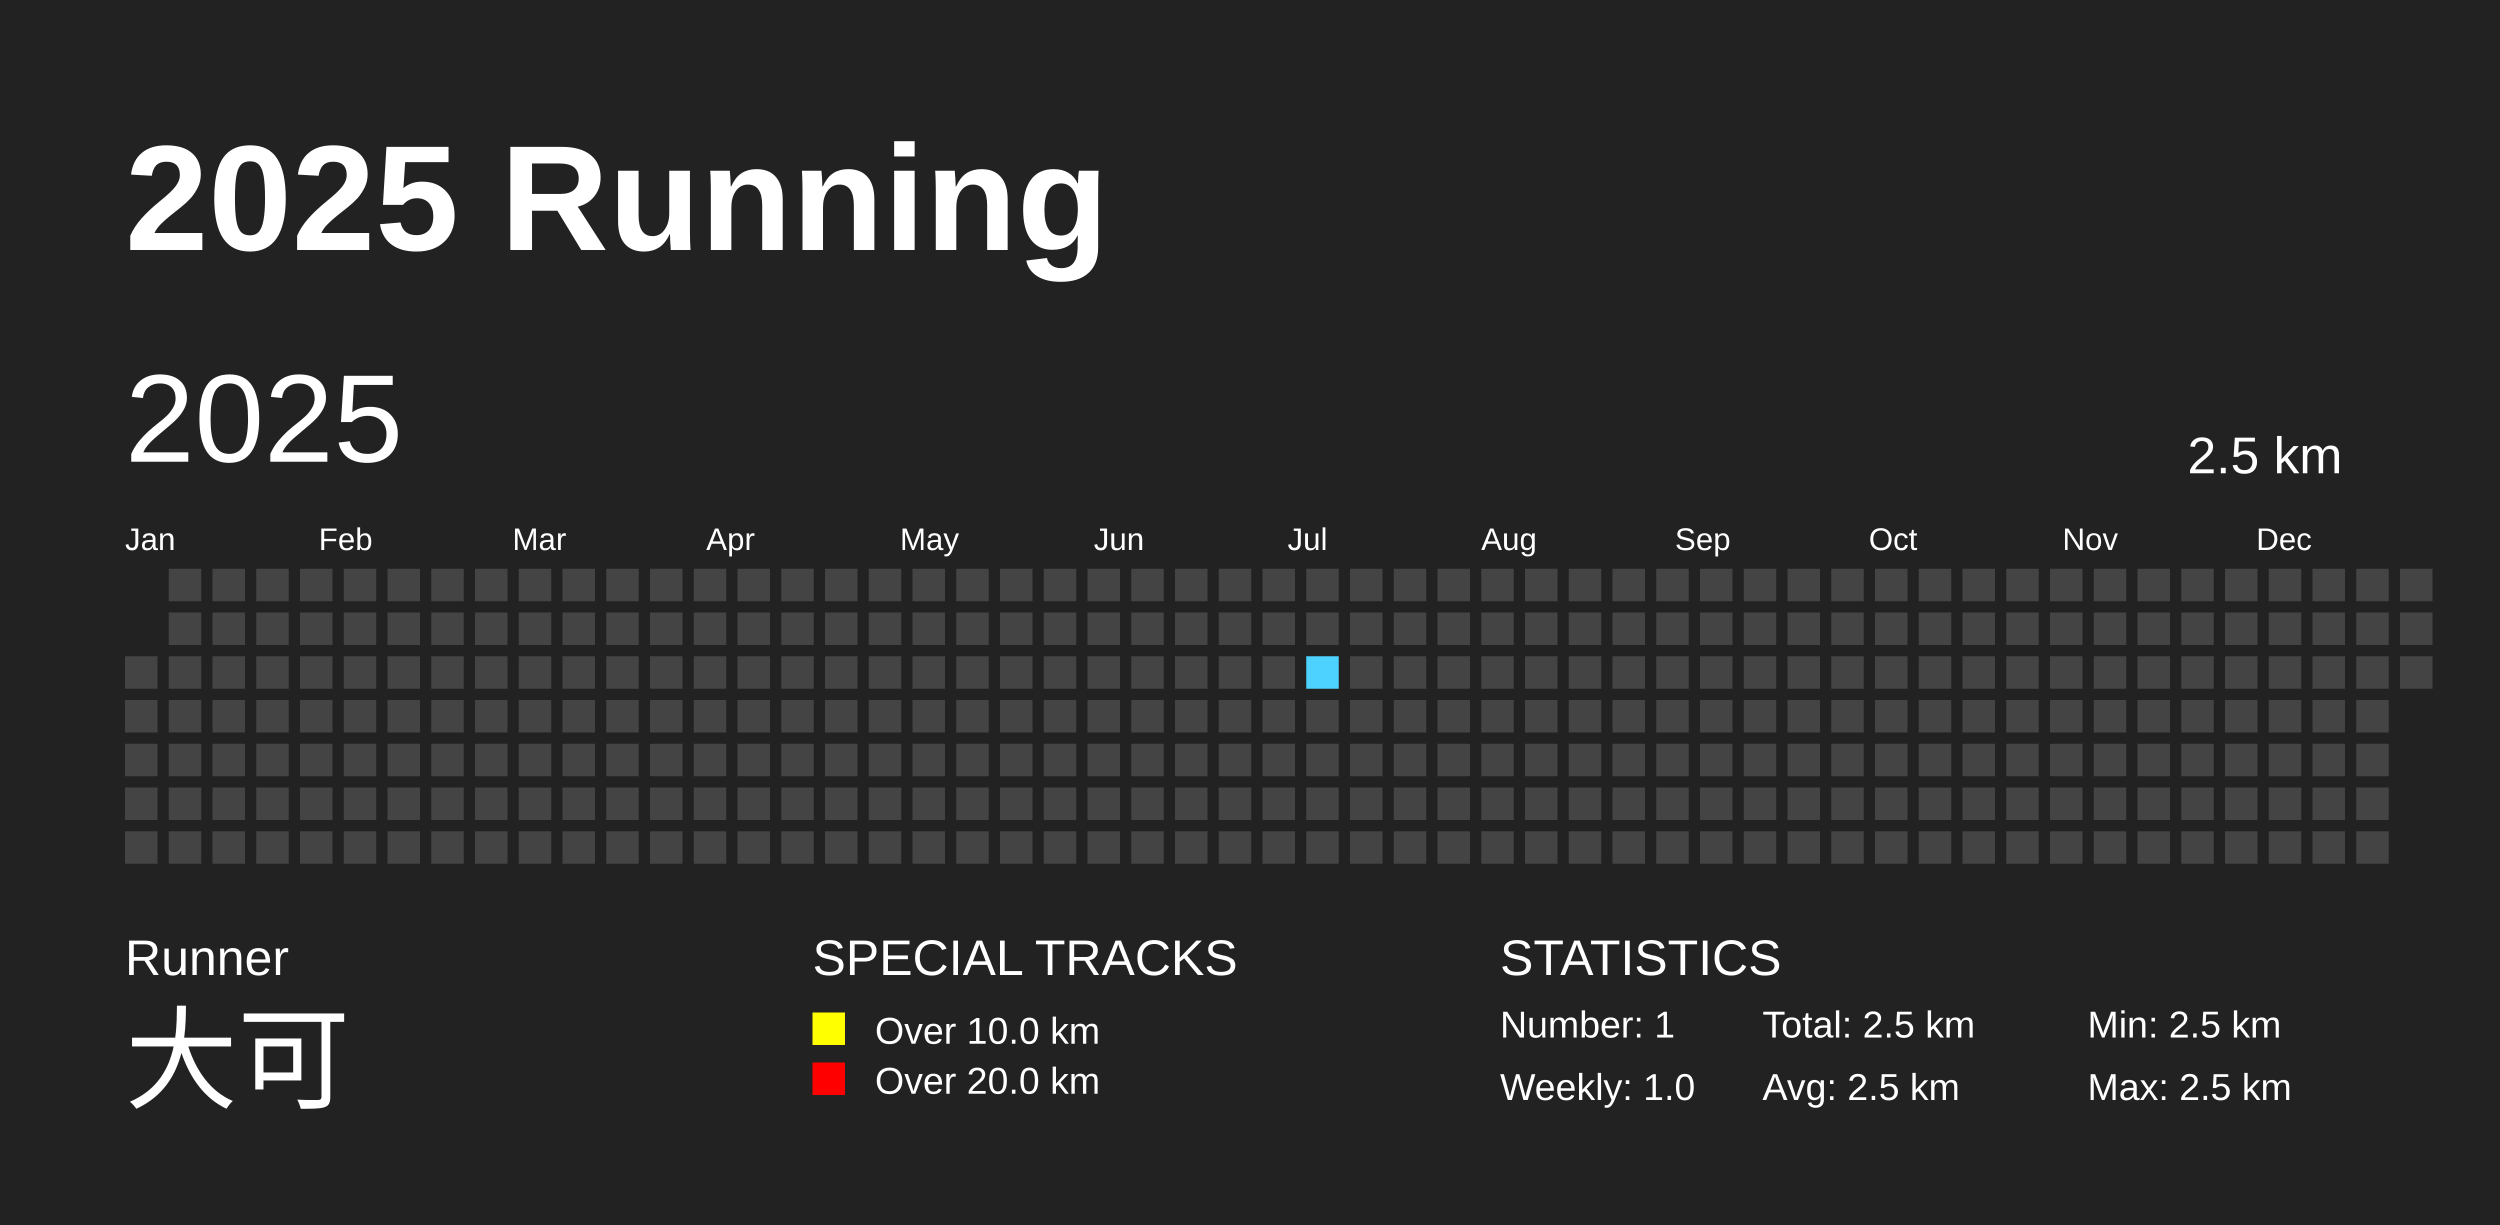
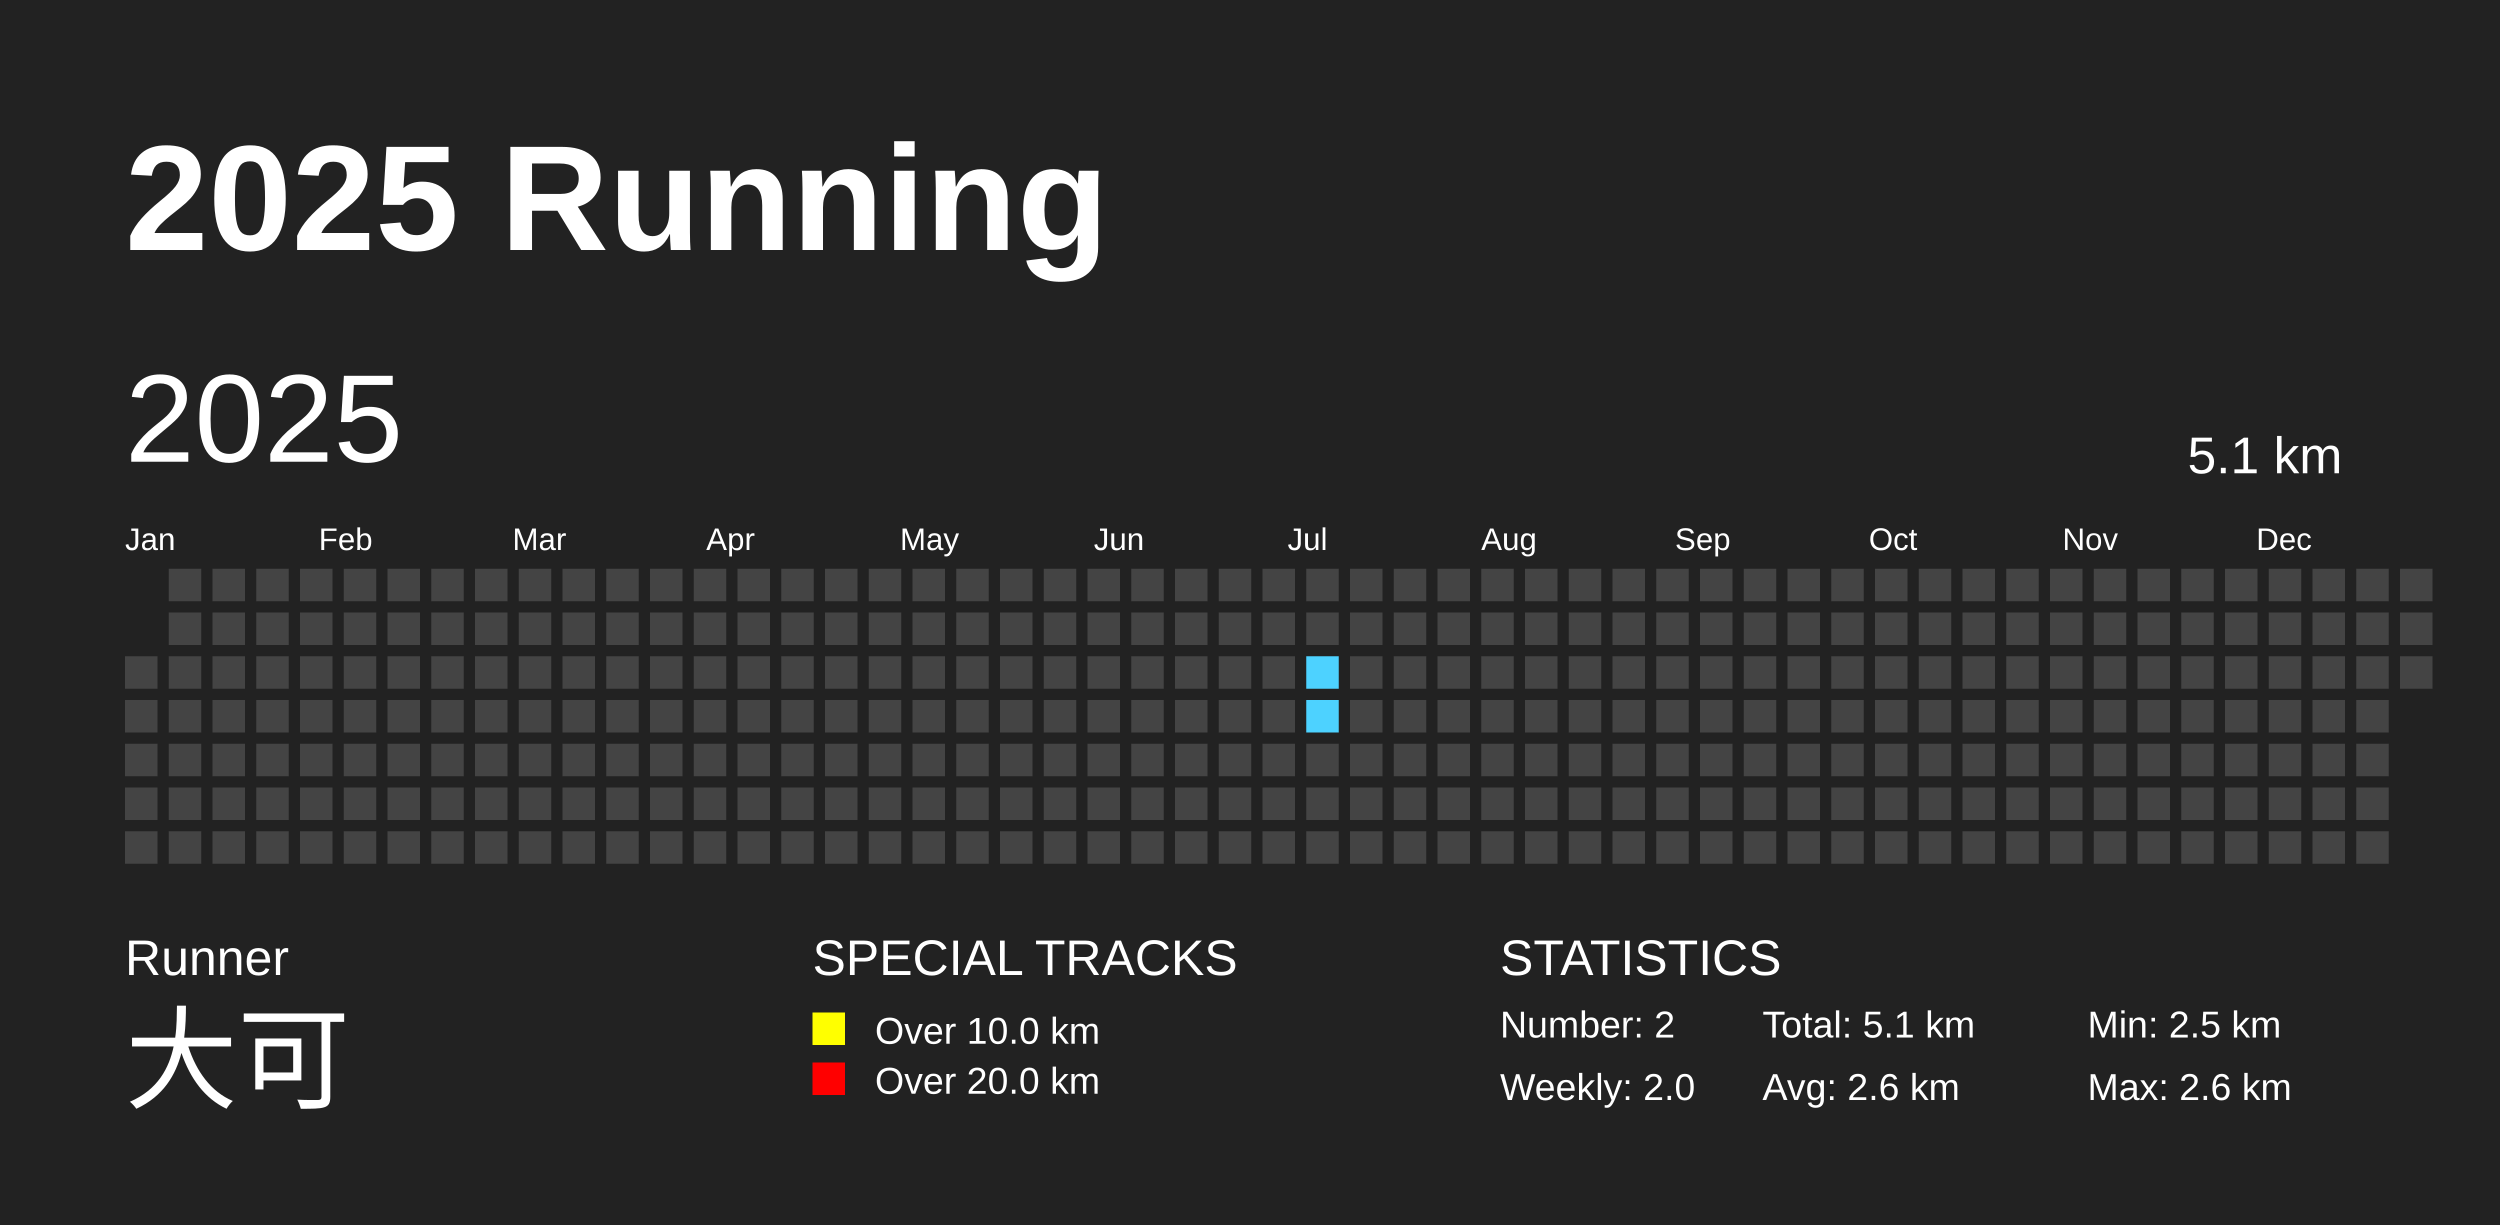
<svg xmlns="http://www.w3.org/2000/svg" baseProfile="full" height="98mm" version="1.1" viewBox="0,0,200,98" width="200mm">
  <defs />
  <rect fill="#222222" height="98" width="200" x="0" y="0" />
  <text fill="#FFFFFF" style="font-size:12px; font-family:Arial; font-weight:bold;" x="10" y="20">2025 Running</text>
  <text fill="#FFFFFF" style="font-size:4px; font-family:Arial" x="10" y="78">Runner</text>
  <text fill="#FFFFFF" style="font-size:9px; font-family:Arial" x="10" y="88">大可</text>
  <text fill="#FFFFFF" style="font-size:4px; font-family:Arial" x="65" y="78">SPECIAL TRACKS</text>
  <rect fill="yellow" height="2.6" width="2.6" x="65" y="81" />
  <text fill="#FFFFFF" style="font-size:3px; font-family:Arial" x="70" y="83.5">Over 10.0 km</text>
  <rect fill="red" height="2.6" width="2.6" x="65" y="85" />
  <text fill="#FFFFFF" style="font-size:3px; font-family:Arial" x="70" y="87.5">Over 20.0 km</text>
  <text fill="#FFFFFF" style="font-size:4px; font-family:Arial" x="120" y="78">STATISTICS</text>
-   <text fill="#FFFFFF" style="font-size:3px; font-family:Arial" x="120" y="83">Number: 1</text>
-   <text fill="#FFFFFF" style="font-size:3px; font-family:Arial" x="120" y="88">Weekly: 1.0</text>
-   <text fill="#FFFFFF" style="font-size:3px; font-family:Arial" x="141" y="83">Total: 2.5 km</text>
-   <text fill="#FFFFFF" style="font-size:3px; font-family:Arial" x="141" y="88">Avg: 2.5 km</text>
+   <text fill="#FFFFFF" style="font-size:3px; font-family:Arial" x="120" y="83">Number: 2</text>
+   <text fill="#FFFFFF" style="font-size:3px; font-family:Arial" x="120" y="88">Weekly: 2.0</text>
+   <text fill="#FFFFFF" style="font-size:3px; font-family:Arial" x="141" y="83">Total: 5.1 km</text>
+   <text fill="#FFFFFF" style="font-size:3px; font-family:Arial" x="141" y="88">Avg: 2.6 km</text>
  <text fill="#FFFFFF" style="font-size:3px; font-family:Arial" x="167" y="83">Min: 2.5 km</text>
-   <text fill="#FFFFFF" style="font-size:3px; font-family:Arial" x="167" y="88">Max: 2.5 km</text>
+   <text fill="#FFFFFF" style="font-size:3px; font-family:Arial" x="167" y="88">Max: 2.6 km</text>
  <text dominant-baseline="hanging" fill="#FFFFFF" style="font-size:10.0px; font-family:Arial;" x="10" y="30">2025</text>
-   <text dominant-baseline="hanging" fill="#FFFFFF" style="font-size:4.125px; font-family:Arial;" x="175" y="35">2.5 km</text>
+   <text dominant-baseline="hanging" fill="#FFFFFF" style="font-size:4.125px; font-family:Arial;" x="175" y="35">5.1 km</text>
  <text fill="#FFFFFF" style="font-size:2.5px; font-family:Arial" x="10.0" y="44">Jan</text>
  <text fill="#FFFFFF" style="font-size:2.5px; font-family:Arial" x="25.5" y="44">Feb</text>
  <text fill="#FFFFFF" style="font-size:2.5px; font-family:Arial" x="41.0" y="44">Mar</text>
  <text fill="#FFFFFF" style="font-size:2.5px; font-family:Arial" x="56.5" y="44">Apr</text>
  <text fill="#FFFFFF" style="font-size:2.5px; font-family:Arial" x="72.0" y="44">May</text>
  <text fill="#FFFFFF" style="font-size:2.5px; font-family:Arial" x="87.5" y="44">Jun</text>
  <text fill="#FFFFFF" style="font-size:2.5px; font-family:Arial" x="103.0" y="44">Jul</text>
  <text fill="#FFFFFF" style="font-size:2.5px; font-family:Arial" x="118.5" y="44">Aug</text>
  <text fill="#FFFFFF" style="font-size:2.5px; font-family:Arial" x="134.0" y="44">Sep</text>
  <text fill="#FFFFFF" style="font-size:2.5px; font-family:Arial" x="149.5" y="44">Oct</text>
  <text fill="#FFFFFF" style="font-size:2.5px; font-family:Arial" x="165.0" y="44">Nov</text>
  <text fill="#FFFFFF" style="font-size:2.5px; font-family:Arial" x="180.5" y="44">Dec</text>
  <rect fill="#444444" height="2.6" width="2.6" x="10.0" y="52.5" />
  <rect fill="#444444" height="2.6" width="2.6" x="10.0" y="56.0" />
  <rect fill="#444444" height="2.6" width="2.6" x="10.0" y="59.5" />
  <rect fill="#444444" height="2.6" width="2.6" x="10.0" y="63.0" />
  <rect fill="#444444" height="2.6" width="2.6" x="10.0" y="66.5" />
  <rect fill="#444444" height="2.6" width="2.6" x="13.5" y="45.5" />
  <rect fill="#444444" height="2.6" width="2.6" x="13.5" y="49.0" />
  <rect fill="#444444" height="2.6" width="2.6" x="13.5" y="52.5" />
  <rect fill="#444444" height="2.6" width="2.6" x="13.5" y="56.0" />
  <rect fill="#444444" height="2.6" width="2.6" x="13.5" y="59.5" />
  <rect fill="#444444" height="2.6" width="2.6" x="13.5" y="63.0" />
  <rect fill="#444444" height="2.6" width="2.6" x="13.5" y="66.5" />
  <rect fill="#444444" height="2.6" width="2.6" x="17.0" y="45.5" />
  <rect fill="#444444" height="2.6" width="2.6" x="17.0" y="49.0" />
  <rect fill="#444444" height="2.6" width="2.6" x="17.0" y="52.5" />
  <rect fill="#444444" height="2.6" width="2.6" x="17.0" y="56.0" />
  <rect fill="#444444" height="2.6" width="2.6" x="17.0" y="59.5" />
  <rect fill="#444444" height="2.6" width="2.6" x="17.0" y="63.0" />
  <rect fill="#444444" height="2.6" width="2.6" x="17.0" y="66.5" />
  <rect fill="#444444" height="2.6" width="2.6" x="20.5" y="45.5" />
  <rect fill="#444444" height="2.6" width="2.6" x="20.5" y="49.0" />
  <rect fill="#444444" height="2.6" width="2.6" x="20.5" y="52.5" />
  <rect fill="#444444" height="2.6" width="2.6" x="20.5" y="56.0" />
  <rect fill="#444444" height="2.6" width="2.6" x="20.5" y="59.5" />
  <rect fill="#444444" height="2.6" width="2.6" x="20.5" y="63.0" />
  <rect fill="#444444" height="2.6" width="2.6" x="20.5" y="66.5" />
  <rect fill="#444444" height="2.6" width="2.6" x="24.0" y="45.5" />
  <rect fill="#444444" height="2.6" width="2.6" x="24.0" y="49.0" />
  <rect fill="#444444" height="2.6" width="2.6" x="24.0" y="52.5" />
  <rect fill="#444444" height="2.6" width="2.6" x="24.0" y="56.0" />
  <rect fill="#444444" height="2.6" width="2.6" x="24.0" y="59.5" />
  <rect fill="#444444" height="2.6" width="2.6" x="24.0" y="63.0" />
  <rect fill="#444444" height="2.6" width="2.6" x="24.0" y="66.5" />
  <rect fill="#444444" height="2.6" width="2.6" x="27.5" y="45.5" />
  <rect fill="#444444" height="2.6" width="2.6" x="27.5" y="49.0" />
  <rect fill="#444444" height="2.6" width="2.6" x="27.5" y="52.5" />
  <rect fill="#444444" height="2.6" width="2.6" x="27.5" y="56.0" />
  <rect fill="#444444" height="2.6" width="2.6" x="27.5" y="59.5" />
  <rect fill="#444444" height="2.6" width="2.6" x="27.5" y="63.0" />
  <rect fill="#444444" height="2.6" width="2.6" x="27.5" y="66.5" />
  <rect fill="#444444" height="2.6" width="2.6" x="31.0" y="45.5" />
  <rect fill="#444444" height="2.6" width="2.6" x="31.0" y="49.0" />
  <rect fill="#444444" height="2.6" width="2.6" x="31.0" y="52.5" />
  <rect fill="#444444" height="2.6" width="2.6" x="31.0" y="56.0" />
  <rect fill="#444444" height="2.6" width="2.6" x="31.0" y="59.5" />
  <rect fill="#444444" height="2.6" width="2.6" x="31.0" y="63.0" />
  <rect fill="#444444" height="2.6" width="2.6" x="31.0" y="66.5" />
  <rect fill="#444444" height="2.6" width="2.6" x="34.5" y="45.5" />
  <rect fill="#444444" height="2.6" width="2.6" x="34.5" y="49.0" />
  <rect fill="#444444" height="2.6" width="2.6" x="34.5" y="52.5" />
  <rect fill="#444444" height="2.6" width="2.6" x="34.5" y="56.0" />
  <rect fill="#444444" height="2.6" width="2.6" x="34.5" y="59.5" />
  <rect fill="#444444" height="2.6" width="2.6" x="34.5" y="63.0" />
  <rect fill="#444444" height="2.6" width="2.6" x="34.5" y="66.5" />
  <rect fill="#444444" height="2.6" width="2.6" x="38.0" y="45.5" />
  <rect fill="#444444" height="2.6" width="2.6" x="38.0" y="49.0" />
  <rect fill="#444444" height="2.6" width="2.6" x="38.0" y="52.5" />
  <rect fill="#444444" height="2.6" width="2.6" x="38.0" y="56.0" />
  <rect fill="#444444" height="2.6" width="2.6" x="38.0" y="59.5" />
  <rect fill="#444444" height="2.6" width="2.6" x="38.0" y="63.0" />
  <rect fill="#444444" height="2.6" width="2.6" x="38.0" y="66.5" />
  <rect fill="#444444" height="2.6" width="2.6" x="41.5" y="45.5" />
  <rect fill="#444444" height="2.6" width="2.6" x="41.5" y="49.0" />
  <rect fill="#444444" height="2.6" width="2.6" x="41.5" y="52.5" />
  <rect fill="#444444" height="2.6" width="2.6" x="41.5" y="56.0" />
  <rect fill="#444444" height="2.6" width="2.6" x="41.5" y="59.5" />
  <rect fill="#444444" height="2.6" width="2.6" x="41.5" y="63.0" />
  <rect fill="#444444" height="2.6" width="2.6" x="41.5" y="66.5" />
  <rect fill="#444444" height="2.6" width="2.6" x="45.0" y="45.5" />
  <rect fill="#444444" height="2.6" width="2.6" x="45.0" y="49.0" />
  <rect fill="#444444" height="2.6" width="2.6" x="45.0" y="52.5" />
  <rect fill="#444444" height="2.6" width="2.6" x="45.0" y="56.0" />
  <rect fill="#444444" height="2.6" width="2.6" x="45.0" y="59.5" />
  <rect fill="#444444" height="2.6" width="2.6" x="45.0" y="63.0" />
  <rect fill="#444444" height="2.6" width="2.6" x="45.0" y="66.5" />
  <rect fill="#444444" height="2.6" width="2.6" x="48.5" y="45.5" />
  <rect fill="#444444" height="2.6" width="2.6" x="48.5" y="49.0" />
  <rect fill="#444444" height="2.6" width="2.6" x="48.5" y="52.5" />
  <rect fill="#444444" height="2.6" width="2.6" x="48.5" y="56.0" />
  <rect fill="#444444" height="2.6" width="2.6" x="48.5" y="59.5" />
  <rect fill="#444444" height="2.6" width="2.6" x="48.5" y="63.0" />
  <rect fill="#444444" height="2.6" width="2.6" x="48.5" y="66.5" />
  <rect fill="#444444" height="2.6" width="2.6" x="52.0" y="45.5" />
  <rect fill="#444444" height="2.6" width="2.6" x="52.0" y="49.0" />
  <rect fill="#444444" height="2.6" width="2.6" x="52.0" y="52.5" />
  <rect fill="#444444" height="2.6" width="2.6" x="52.0" y="56.0" />
  <rect fill="#444444" height="2.6" width="2.6" x="52.0" y="59.5" />
  <rect fill="#444444" height="2.6" width="2.6" x="52.0" y="63.0" />
  <rect fill="#444444" height="2.6" width="2.6" x="52.0" y="66.5" />
  <rect fill="#444444" height="2.6" width="2.6" x="55.5" y="45.5" />
  <rect fill="#444444" height="2.6" width="2.6" x="55.5" y="49.0" />
  <rect fill="#444444" height="2.6" width="2.6" x="55.5" y="52.5" />
  <rect fill="#444444" height="2.6" width="2.6" x="55.5" y="56.0" />
  <rect fill="#444444" height="2.6" width="2.6" x="55.5" y="59.5" />
  <rect fill="#444444" height="2.6" width="2.6" x="55.5" y="63.0" />
  <rect fill="#444444" height="2.6" width="2.6" x="55.5" y="66.5" />
  <rect fill="#444444" height="2.6" width="2.6" x="59.0" y="45.5" />
  <rect fill="#444444" height="2.6" width="2.6" x="59.0" y="49.0" />
  <rect fill="#444444" height="2.6" width="2.6" x="59.0" y="52.5" />
  <rect fill="#444444" height="2.6" width="2.6" x="59.0" y="56.0" />
  <rect fill="#444444" height="2.6" width="2.6" x="59.0" y="59.5" />
  <rect fill="#444444" height="2.6" width="2.6" x="59.0" y="63.0" />
  <rect fill="#444444" height="2.6" width="2.6" x="59.0" y="66.5" />
  <rect fill="#444444" height="2.6" width="2.6" x="62.5" y="45.5" />
  <rect fill="#444444" height="2.6" width="2.6" x="62.5" y="49.0" />
  <rect fill="#444444" height="2.6" width="2.6" x="62.5" y="52.5" />
  <rect fill="#444444" height="2.6" width="2.6" x="62.5" y="56.0" />
  <rect fill="#444444" height="2.6" width="2.6" x="62.5" y="59.5" />
  <rect fill="#444444" height="2.6" width="2.6" x="62.5" y="63.0" />
  <rect fill="#444444" height="2.6" width="2.6" x="62.5" y="66.5" />
  <rect fill="#444444" height="2.6" width="2.6" x="66.0" y="45.5" />
  <rect fill="#444444" height="2.6" width="2.6" x="66.0" y="49.0" />
  <rect fill="#444444" height="2.6" width="2.6" x="66.0" y="52.5" />
  <rect fill="#444444" height="2.6" width="2.6" x="66.0" y="56.0" />
  <rect fill="#444444" height="2.6" width="2.6" x="66.0" y="59.5" />
  <rect fill="#444444" height="2.6" width="2.6" x="66.0" y="63.0" />
  <rect fill="#444444" height="2.6" width="2.6" x="66.0" y="66.5" />
  <rect fill="#444444" height="2.6" width="2.6" x="69.5" y="45.5" />
  <rect fill="#444444" height="2.6" width="2.6" x="69.5" y="49.0" />
  <rect fill="#444444" height="2.6" width="2.6" x="69.5" y="52.5" />
  <rect fill="#444444" height="2.6" width="2.6" x="69.5" y="56.0" />
  <rect fill="#444444" height="2.6" width="2.6" x="69.5" y="59.5" />
  <rect fill="#444444" height="2.6" width="2.6" x="69.5" y="63.0" />
  <rect fill="#444444" height="2.6" width="2.6" x="69.5" y="66.5" />
  <rect fill="#444444" height="2.6" width="2.6" x="73.0" y="45.5" />
  <rect fill="#444444" height="2.6" width="2.6" x="73.0" y="49.0" />
  <rect fill="#444444" height="2.6" width="2.6" x="73.0" y="52.5" />
  <rect fill="#444444" height="2.6" width="2.6" x="73.0" y="56.0" />
  <rect fill="#444444" height="2.6" width="2.6" x="73.0" y="59.5" />
  <rect fill="#444444" height="2.6" width="2.6" x="73.0" y="63.0" />
  <rect fill="#444444" height="2.6" width="2.6" x="73.0" y="66.5" />
  <rect fill="#444444" height="2.6" width="2.6" x="76.5" y="45.5" />
  <rect fill="#444444" height="2.6" width="2.6" x="76.5" y="49.0" />
  <rect fill="#444444" height="2.6" width="2.6" x="76.5" y="52.5" />
  <rect fill="#444444" height="2.6" width="2.6" x="76.5" y="56.0" />
  <rect fill="#444444" height="2.6" width="2.6" x="76.5" y="59.5" />
  <rect fill="#444444" height="2.6" width="2.6" x="76.5" y="63.0" />
  <rect fill="#444444" height="2.6" width="2.6" x="76.5" y="66.5" />
  <rect fill="#444444" height="2.6" width="2.6" x="80.0" y="45.5" />
  <rect fill="#444444" height="2.6" width="2.6" x="80.0" y="49.0" />
  <rect fill="#444444" height="2.6" width="2.6" x="80.0" y="52.5" />
  <rect fill="#444444" height="2.6" width="2.6" x="80.0" y="56.0" />
  <rect fill="#444444" height="2.6" width="2.6" x="80.0" y="59.5" />
  <rect fill="#444444" height="2.6" width="2.6" x="80.0" y="63.0" />
  <rect fill="#444444" height="2.6" width="2.6" x="80.0" y="66.5" />
  <rect fill="#444444" height="2.6" width="2.6" x="83.5" y="45.5" />
  <rect fill="#444444" height="2.6" width="2.6" x="83.5" y="49.0" />
  <rect fill="#444444" height="2.6" width="2.6" x="83.5" y="52.5" />
  <rect fill="#444444" height="2.6" width="2.6" x="83.5" y="56.0" />
  <rect fill="#444444" height="2.6" width="2.6" x="83.5" y="59.5" />
  <rect fill="#444444" height="2.6" width="2.6" x="83.5" y="63.0" />
  <rect fill="#444444" height="2.6" width="2.6" x="83.5" y="66.5" />
  <rect fill="#444444" height="2.6" width="2.6" x="87.0" y="45.5" />
  <rect fill="#444444" height="2.6" width="2.6" x="87.0" y="49.0" />
  <rect fill="#444444" height="2.6" width="2.6" x="87.0" y="52.5" />
  <rect fill="#444444" height="2.6" width="2.6" x="87.0" y="56.0" />
  <rect fill="#444444" height="2.6" width="2.6" x="87.0" y="59.5" />
  <rect fill="#444444" height="2.6" width="2.6" x="87.0" y="63.0" />
  <rect fill="#444444" height="2.6" width="2.6" x="87.0" y="66.5" />
  <rect fill="#444444" height="2.6" width="2.6" x="90.5" y="45.5" />
  <rect fill="#444444" height="2.6" width="2.6" x="90.5" y="49.0" />
  <rect fill="#444444" height="2.6" width="2.6" x="90.5" y="52.5" />
  <rect fill="#444444" height="2.6" width="2.6" x="90.5" y="56.0" />
  <rect fill="#444444" height="2.6" width="2.6" x="90.5" y="59.5" />
  <rect fill="#444444" height="2.6" width="2.6" x="90.5" y="63.0" />
  <rect fill="#444444" height="2.6" width="2.6" x="90.5" y="66.5" />
  <rect fill="#444444" height="2.6" width="2.6" x="94.0" y="45.5" />
  <rect fill="#444444" height="2.6" width="2.6" x="94.0" y="49.0" />
  <rect fill="#444444" height="2.6" width="2.6" x="94.0" y="52.5" />
  <rect fill="#444444" height="2.6" width="2.6" x="94.0" y="56.0" />
  <rect fill="#444444" height="2.6" width="2.6" x="94.0" y="59.5" />
  <rect fill="#444444" height="2.6" width="2.6" x="94.0" y="63.0" />
  <rect fill="#444444" height="2.6" width="2.6" x="94.0" y="66.5" />
  <rect fill="#444444" height="2.6" width="2.6" x="97.5" y="45.5" />
  <rect fill="#444444" height="2.6" width="2.6" x="97.5" y="49.0" />
  <rect fill="#444444" height="2.6" width="2.6" x="97.5" y="52.5" />
  <rect fill="#444444" height="2.6" width="2.6" x="97.5" y="56.0" />
  <rect fill="#444444" height="2.6" width="2.6" x="97.5" y="59.5" />
  <rect fill="#444444" height="2.6" width="2.6" x="97.5" y="63.0" />
  <rect fill="#444444" height="2.6" width="2.6" x="97.5" y="66.5" />
  <rect fill="#444444" height="2.6" width="2.6" x="101.0" y="45.5" />
  <rect fill="#444444" height="2.6" width="2.6" x="101.0" y="49.0" />
  <rect fill="#444444" height="2.6" width="2.6" x="101.0" y="52.5" />
  <rect fill="#444444" height="2.6" width="2.6" x="101.0" y="56.0" />
  <rect fill="#444444" height="2.6" width="2.6" x="101.0" y="59.5" />
  <rect fill="#444444" height="2.6" width="2.6" x="101.0" y="63.0" />
  <rect fill="#444444" height="2.6" width="2.6" x="101.0" y="66.5" />
  <rect fill="#444444" height="2.6" width="2.6" x="104.5" y="45.5" />
  <rect fill="#444444" height="2.6" width="2.6" x="104.5" y="49.0" />
  <rect fill="#4DD2FF" height="2.6" width="2.6" x="104.5" y="52.5" />
-   <rect fill="#444444" height="2.6" width="2.6" x="104.5" y="56.0" />
+   <rect fill="#4DD2FF" height="2.6" width="2.6" x="104.5" y="56.0" />
  <rect fill="#444444" height="2.6" width="2.6" x="104.5" y="59.5" />
  <rect fill="#444444" height="2.6" width="2.6" x="104.5" y="63.0" />
  <rect fill="#444444" height="2.6" width="2.6" x="104.5" y="66.5" />
  <rect fill="#444444" height="2.6" width="2.6" x="108.0" y="45.5" />
  <rect fill="#444444" height="2.6" width="2.6" x="108.0" y="49.0" />
  <rect fill="#444444" height="2.6" width="2.6" x="108.0" y="52.5" />
  <rect fill="#444444" height="2.6" width="2.6" x="108.0" y="56.0" />
  <rect fill="#444444" height="2.6" width="2.6" x="108.0" y="59.5" />
  <rect fill="#444444" height="2.6" width="2.6" x="108.0" y="63.0" />
  <rect fill="#444444" height="2.6" width="2.6" x="108.0" y="66.5" />
  <rect fill="#444444" height="2.6" width="2.6" x="111.5" y="45.5" />
  <rect fill="#444444" height="2.6" width="2.6" x="111.5" y="49.0" />
  <rect fill="#444444" height="2.6" width="2.6" x="111.5" y="52.5" />
  <rect fill="#444444" height="2.6" width="2.6" x="111.5" y="56.0" />
  <rect fill="#444444" height="2.6" width="2.6" x="111.5" y="59.5" />
  <rect fill="#444444" height="2.6" width="2.6" x="111.5" y="63.0" />
  <rect fill="#444444" height="2.6" width="2.6" x="111.5" y="66.5" />
  <rect fill="#444444" height="2.6" width="2.6" x="115.0" y="45.5" />
  <rect fill="#444444" height="2.6" width="2.6" x="115.0" y="49.0" />
  <rect fill="#444444" height="2.6" width="2.6" x="115.0" y="52.5" />
  <rect fill="#444444" height="2.6" width="2.6" x="115.0" y="56.0" />
  <rect fill="#444444" height="2.6" width="2.6" x="115.0" y="59.5" />
  <rect fill="#444444" height="2.6" width="2.6" x="115.0" y="63.0" />
  <rect fill="#444444" height="2.6" width="2.6" x="115.0" y="66.5" />
  <rect fill="#444444" height="2.6" width="2.6" x="118.5" y="45.5" />
  <rect fill="#444444" height="2.6" width="2.6" x="118.5" y="49.0" />
  <rect fill="#444444" height="2.6" width="2.6" x="118.5" y="52.5" />
  <rect fill="#444444" height="2.6" width="2.6" x="118.5" y="56.0" />
  <rect fill="#444444" height="2.6" width="2.6" x="118.5" y="59.5" />
  <rect fill="#444444" height="2.6" width="2.6" x="118.5" y="63.0" />
  <rect fill="#444444" height="2.6" width="2.6" x="118.5" y="66.5" />
  <rect fill="#444444" height="2.6" width="2.6" x="122.0" y="45.5" />
  <rect fill="#444444" height="2.6" width="2.6" x="122.0" y="49.0" />
  <rect fill="#444444" height="2.6" width="2.6" x="122.0" y="52.5" />
  <rect fill="#444444" height="2.6" width="2.6" x="122.0" y="56.0" />
  <rect fill="#444444" height="2.6" width="2.6" x="122.0" y="59.5" />
  <rect fill="#444444" height="2.6" width="2.6" x="122.0" y="63.0" />
  <rect fill="#444444" height="2.6" width="2.6" x="122.0" y="66.5" />
  <rect fill="#444444" height="2.6" width="2.6" x="125.5" y="45.5" />
  <rect fill="#444444" height="2.6" width="2.6" x="125.5" y="49.0" />
  <rect fill="#444444" height="2.6" width="2.6" x="125.5" y="52.5" />
  <rect fill="#444444" height="2.6" width="2.6" x="125.5" y="56.0" />
  <rect fill="#444444" height="2.6" width="2.6" x="125.5" y="59.5" />
  <rect fill="#444444" height="2.6" width="2.6" x="125.5" y="63.0" />
  <rect fill="#444444" height="2.6" width="2.6" x="125.5" y="66.5" />
  <rect fill="#444444" height="2.6" width="2.6" x="129.0" y="45.5" />
  <rect fill="#444444" height="2.6" width="2.6" x="129.0" y="49.0" />
  <rect fill="#444444" height="2.6" width="2.6" x="129.0" y="52.5" />
  <rect fill="#444444" height="2.6" width="2.6" x="129.0" y="56.0" />
  <rect fill="#444444" height="2.6" width="2.6" x="129.0" y="59.5" />
  <rect fill="#444444" height="2.6" width="2.6" x="129.0" y="63.0" />
  <rect fill="#444444" height="2.6" width="2.6" x="129.0" y="66.5" />
  <rect fill="#444444" height="2.6" width="2.6" x="132.5" y="45.5" />
  <rect fill="#444444" height="2.6" width="2.6" x="132.5" y="49.0" />
  <rect fill="#444444" height="2.6" width="2.6" x="132.5" y="52.5" />
  <rect fill="#444444" height="2.6" width="2.6" x="132.5" y="56.0" />
  <rect fill="#444444" height="2.6" width="2.6" x="132.5" y="59.5" />
  <rect fill="#444444" height="2.6" width="2.6" x="132.5" y="63.0" />
  <rect fill="#444444" height="2.6" width="2.6" x="132.5" y="66.5" />
  <rect fill="#444444" height="2.6" width="2.6" x="136.0" y="45.5" />
  <rect fill="#444444" height="2.6" width="2.6" x="136.0" y="49.0" />
  <rect fill="#444444" height="2.6" width="2.6" x="136.0" y="52.5" />
  <rect fill="#444444" height="2.6" width="2.6" x="136.0" y="56.0" />
  <rect fill="#444444" height="2.6" width="2.6" x="136.0" y="59.5" />
  <rect fill="#444444" height="2.6" width="2.6" x="136.0" y="63.0" />
  <rect fill="#444444" height="2.6" width="2.6" x="136.0" y="66.5" />
  <rect fill="#444444" height="2.6" width="2.6" x="139.5" y="45.5" />
  <rect fill="#444444" height="2.6" width="2.6" x="139.5" y="49.0" />
  <rect fill="#444444" height="2.6" width="2.6" x="139.5" y="52.5" />
  <rect fill="#444444" height="2.6" width="2.6" x="139.5" y="56.0" />
  <rect fill="#444444" height="2.6" width="2.6" x="139.5" y="59.5" />
  <rect fill="#444444" height="2.6" width="2.6" x="139.5" y="63.0" />
  <rect fill="#444444" height="2.6" width="2.6" x="139.5" y="66.5" />
  <rect fill="#444444" height="2.6" width="2.6" x="143.0" y="45.5" />
  <rect fill="#444444" height="2.6" width="2.6" x="143.0" y="49.0" />
  <rect fill="#444444" height="2.6" width="2.6" x="143.0" y="52.5" />
  <rect fill="#444444" height="2.6" width="2.6" x="143.0" y="56.0" />
  <rect fill="#444444" height="2.6" width="2.6" x="143.0" y="59.5" />
  <rect fill="#444444" height="2.6" width="2.6" x="143.0" y="63.0" />
  <rect fill="#444444" height="2.6" width="2.6" x="143.0" y="66.5" />
  <rect fill="#444444" height="2.6" width="2.6" x="146.5" y="45.5" />
  <rect fill="#444444" height="2.6" width="2.6" x="146.5" y="49.0" />
  <rect fill="#444444" height="2.6" width="2.6" x="146.5" y="52.5" />
  <rect fill="#444444" height="2.6" width="2.6" x="146.5" y="56.0" />
  <rect fill="#444444" height="2.6" width="2.6" x="146.5" y="59.5" />
  <rect fill="#444444" height="2.6" width="2.6" x="146.5" y="63.0" />
  <rect fill="#444444" height="2.6" width="2.6" x="146.5" y="66.5" />
  <rect fill="#444444" height="2.6" width="2.6" x="150.0" y="45.5" />
  <rect fill="#444444" height="2.6" width="2.6" x="150.0" y="49.0" />
  <rect fill="#444444" height="2.6" width="2.6" x="150.0" y="52.5" />
  <rect fill="#444444" height="2.6" width="2.6" x="150.0" y="56.0" />
  <rect fill="#444444" height="2.6" width="2.6" x="150.0" y="59.5" />
  <rect fill="#444444" height="2.6" width="2.6" x="150.0" y="63.0" />
  <rect fill="#444444" height="2.6" width="2.6" x="150.0" y="66.5" />
  <rect fill="#444444" height="2.6" width="2.6" x="153.5" y="45.5" />
  <rect fill="#444444" height="2.6" width="2.6" x="153.5" y="49.0" />
  <rect fill="#444444" height="2.6" width="2.6" x="153.5" y="52.5" />
  <rect fill="#444444" height="2.6" width="2.6" x="153.5" y="56.0" />
  <rect fill="#444444" height="2.6" width="2.6" x="153.5" y="59.5" />
  <rect fill="#444444" height="2.6" width="2.6" x="153.5" y="63.0" />
  <rect fill="#444444" height="2.6" width="2.6" x="153.5" y="66.5" />
  <rect fill="#444444" height="2.6" width="2.6" x="157.0" y="45.5" />
  <rect fill="#444444" height="2.6" width="2.6" x="157.0" y="49.0" />
  <rect fill="#444444" height="2.6" width="2.6" x="157.0" y="52.5" />
  <rect fill="#444444" height="2.6" width="2.6" x="157.0" y="56.0" />
  <rect fill="#444444" height="2.6" width="2.6" x="157.0" y="59.5" />
  <rect fill="#444444" height="2.6" width="2.6" x="157.0" y="63.0" />
  <rect fill="#444444" height="2.6" width="2.6" x="157.0" y="66.5" />
  <rect fill="#444444" height="2.6" width="2.6" x="160.5" y="45.5" />
  <rect fill="#444444" height="2.6" width="2.6" x="160.5" y="49.0" />
  <rect fill="#444444" height="2.6" width="2.6" x="160.5" y="52.5" />
  <rect fill="#444444" height="2.6" width="2.6" x="160.5" y="56.0" />
  <rect fill="#444444" height="2.6" width="2.6" x="160.5" y="59.5" />
  <rect fill="#444444" height="2.6" width="2.6" x="160.5" y="63.0" />
  <rect fill="#444444" height="2.6" width="2.6" x="160.5" y="66.5" />
  <rect fill="#444444" height="2.6" width="2.6" x="164.0" y="45.5" />
  <rect fill="#444444" height="2.6" width="2.6" x="164.0" y="49.0" />
  <rect fill="#444444" height="2.6" width="2.6" x="164.0" y="52.5" />
  <rect fill="#444444" height="2.6" width="2.6" x="164.0" y="56.0" />
  <rect fill="#444444" height="2.6" width="2.6" x="164.0" y="59.5" />
  <rect fill="#444444" height="2.6" width="2.6" x="164.0" y="63.0" />
  <rect fill="#444444" height="2.6" width="2.6" x="164.0" y="66.5" />
  <rect fill="#444444" height="2.6" width="2.6" x="167.5" y="45.5" />
  <rect fill="#444444" height="2.6" width="2.6" x="167.5" y="49.0" />
  <rect fill="#444444" height="2.6" width="2.6" x="167.5" y="52.5" />
  <rect fill="#444444" height="2.6" width="2.6" x="167.5" y="56.0" />
  <rect fill="#444444" height="2.6" width="2.6" x="167.5" y="59.5" />
  <rect fill="#444444" height="2.6" width="2.6" x="167.5" y="63.0" />
  <rect fill="#444444" height="2.6" width="2.6" x="167.5" y="66.5" />
  <rect fill="#444444" height="2.6" width="2.6" x="171.0" y="45.5" />
  <rect fill="#444444" height="2.6" width="2.6" x="171.0" y="49.0" />
  <rect fill="#444444" height="2.6" width="2.6" x="171.0" y="52.5" />
  <rect fill="#444444" height="2.6" width="2.6" x="171.0" y="56.0" />
  <rect fill="#444444" height="2.6" width="2.6" x="171.0" y="59.5" />
  <rect fill="#444444" height="2.6" width="2.6" x="171.0" y="63.0" />
  <rect fill="#444444" height="2.6" width="2.6" x="171.0" y="66.5" />
  <rect fill="#444444" height="2.6" width="2.6" x="174.5" y="45.5" />
  <rect fill="#444444" height="2.6" width="2.6" x="174.5" y="49.0" />
  <rect fill="#444444" height="2.6" width="2.6" x="174.5" y="52.5" />
  <rect fill="#444444" height="2.6" width="2.6" x="174.5" y="56.0" />
  <rect fill="#444444" height="2.6" width="2.6" x="174.5" y="59.5" />
  <rect fill="#444444" height="2.6" width="2.6" x="174.5" y="63.0" />
  <rect fill="#444444" height="2.6" width="2.6" x="174.5" y="66.5" />
  <rect fill="#444444" height="2.6" width="2.6" x="178.0" y="45.5" />
  <rect fill="#444444" height="2.6" width="2.6" x="178.0" y="49.0" />
  <rect fill="#444444" height="2.6" width="2.6" x="178.0" y="52.5" />
  <rect fill="#444444" height="2.6" width="2.6" x="178.0" y="56.0" />
  <rect fill="#444444" height="2.6" width="2.6" x="178.0" y="59.5" />
  <rect fill="#444444" height="2.6" width="2.6" x="178.0" y="63.0" />
  <rect fill="#444444" height="2.6" width="2.6" x="178.0" y="66.5" />
  <rect fill="#444444" height="2.6" width="2.6" x="181.5" y="45.5" />
  <rect fill="#444444" height="2.6" width="2.6" x="181.5" y="49.0" />
  <rect fill="#444444" height="2.6" width="2.6" x="181.5" y="52.5" />
  <rect fill="#444444" height="2.6" width="2.6" x="181.5" y="56.0" />
  <rect fill="#444444" height="2.6" width="2.6" x="181.5" y="59.5" />
  <rect fill="#444444" height="2.6" width="2.6" x="181.5" y="63.0" />
  <rect fill="#444444" height="2.6" width="2.6" x="181.5" y="66.5" />
  <rect fill="#444444" height="2.6" width="2.6" x="185.0" y="45.5" />
  <rect fill="#444444" height="2.6" width="2.6" x="185.0" y="49.0" />
  <rect fill="#444444" height="2.6" width="2.6" x="185.0" y="52.5" />
  <rect fill="#444444" height="2.6" width="2.6" x="185.0" y="56.0" />
  <rect fill="#444444" height="2.6" width="2.6" x="185.0" y="59.5" />
  <rect fill="#444444" height="2.6" width="2.6" x="185.0" y="63.0" />
  <rect fill="#444444" height="2.6" width="2.6" x="185.0" y="66.5" />
  <rect fill="#444444" height="2.6" width="2.6" x="188.5" y="45.5" />
  <rect fill="#444444" height="2.6" width="2.6" x="188.5" y="49.0" />
  <rect fill="#444444" height="2.6" width="2.6" x="188.5" y="52.5" />
  <rect fill="#444444" height="2.6" width="2.6" x="188.5" y="56.0" />
  <rect fill="#444444" height="2.6" width="2.6" x="188.5" y="59.5" />
  <rect fill="#444444" height="2.6" width="2.6" x="188.5" y="63.0" />
  <rect fill="#444444" height="2.6" width="2.6" x="188.5" y="66.5" />
  <rect fill="#444444" height="2.6" width="2.6" x="192.0" y="45.5" />
  <rect fill="#444444" height="2.6" width="2.6" x="192.0" y="49.0" />
  <rect fill="#444444" height="2.6" width="2.6" x="192.0" y="52.5" />
</svg>
